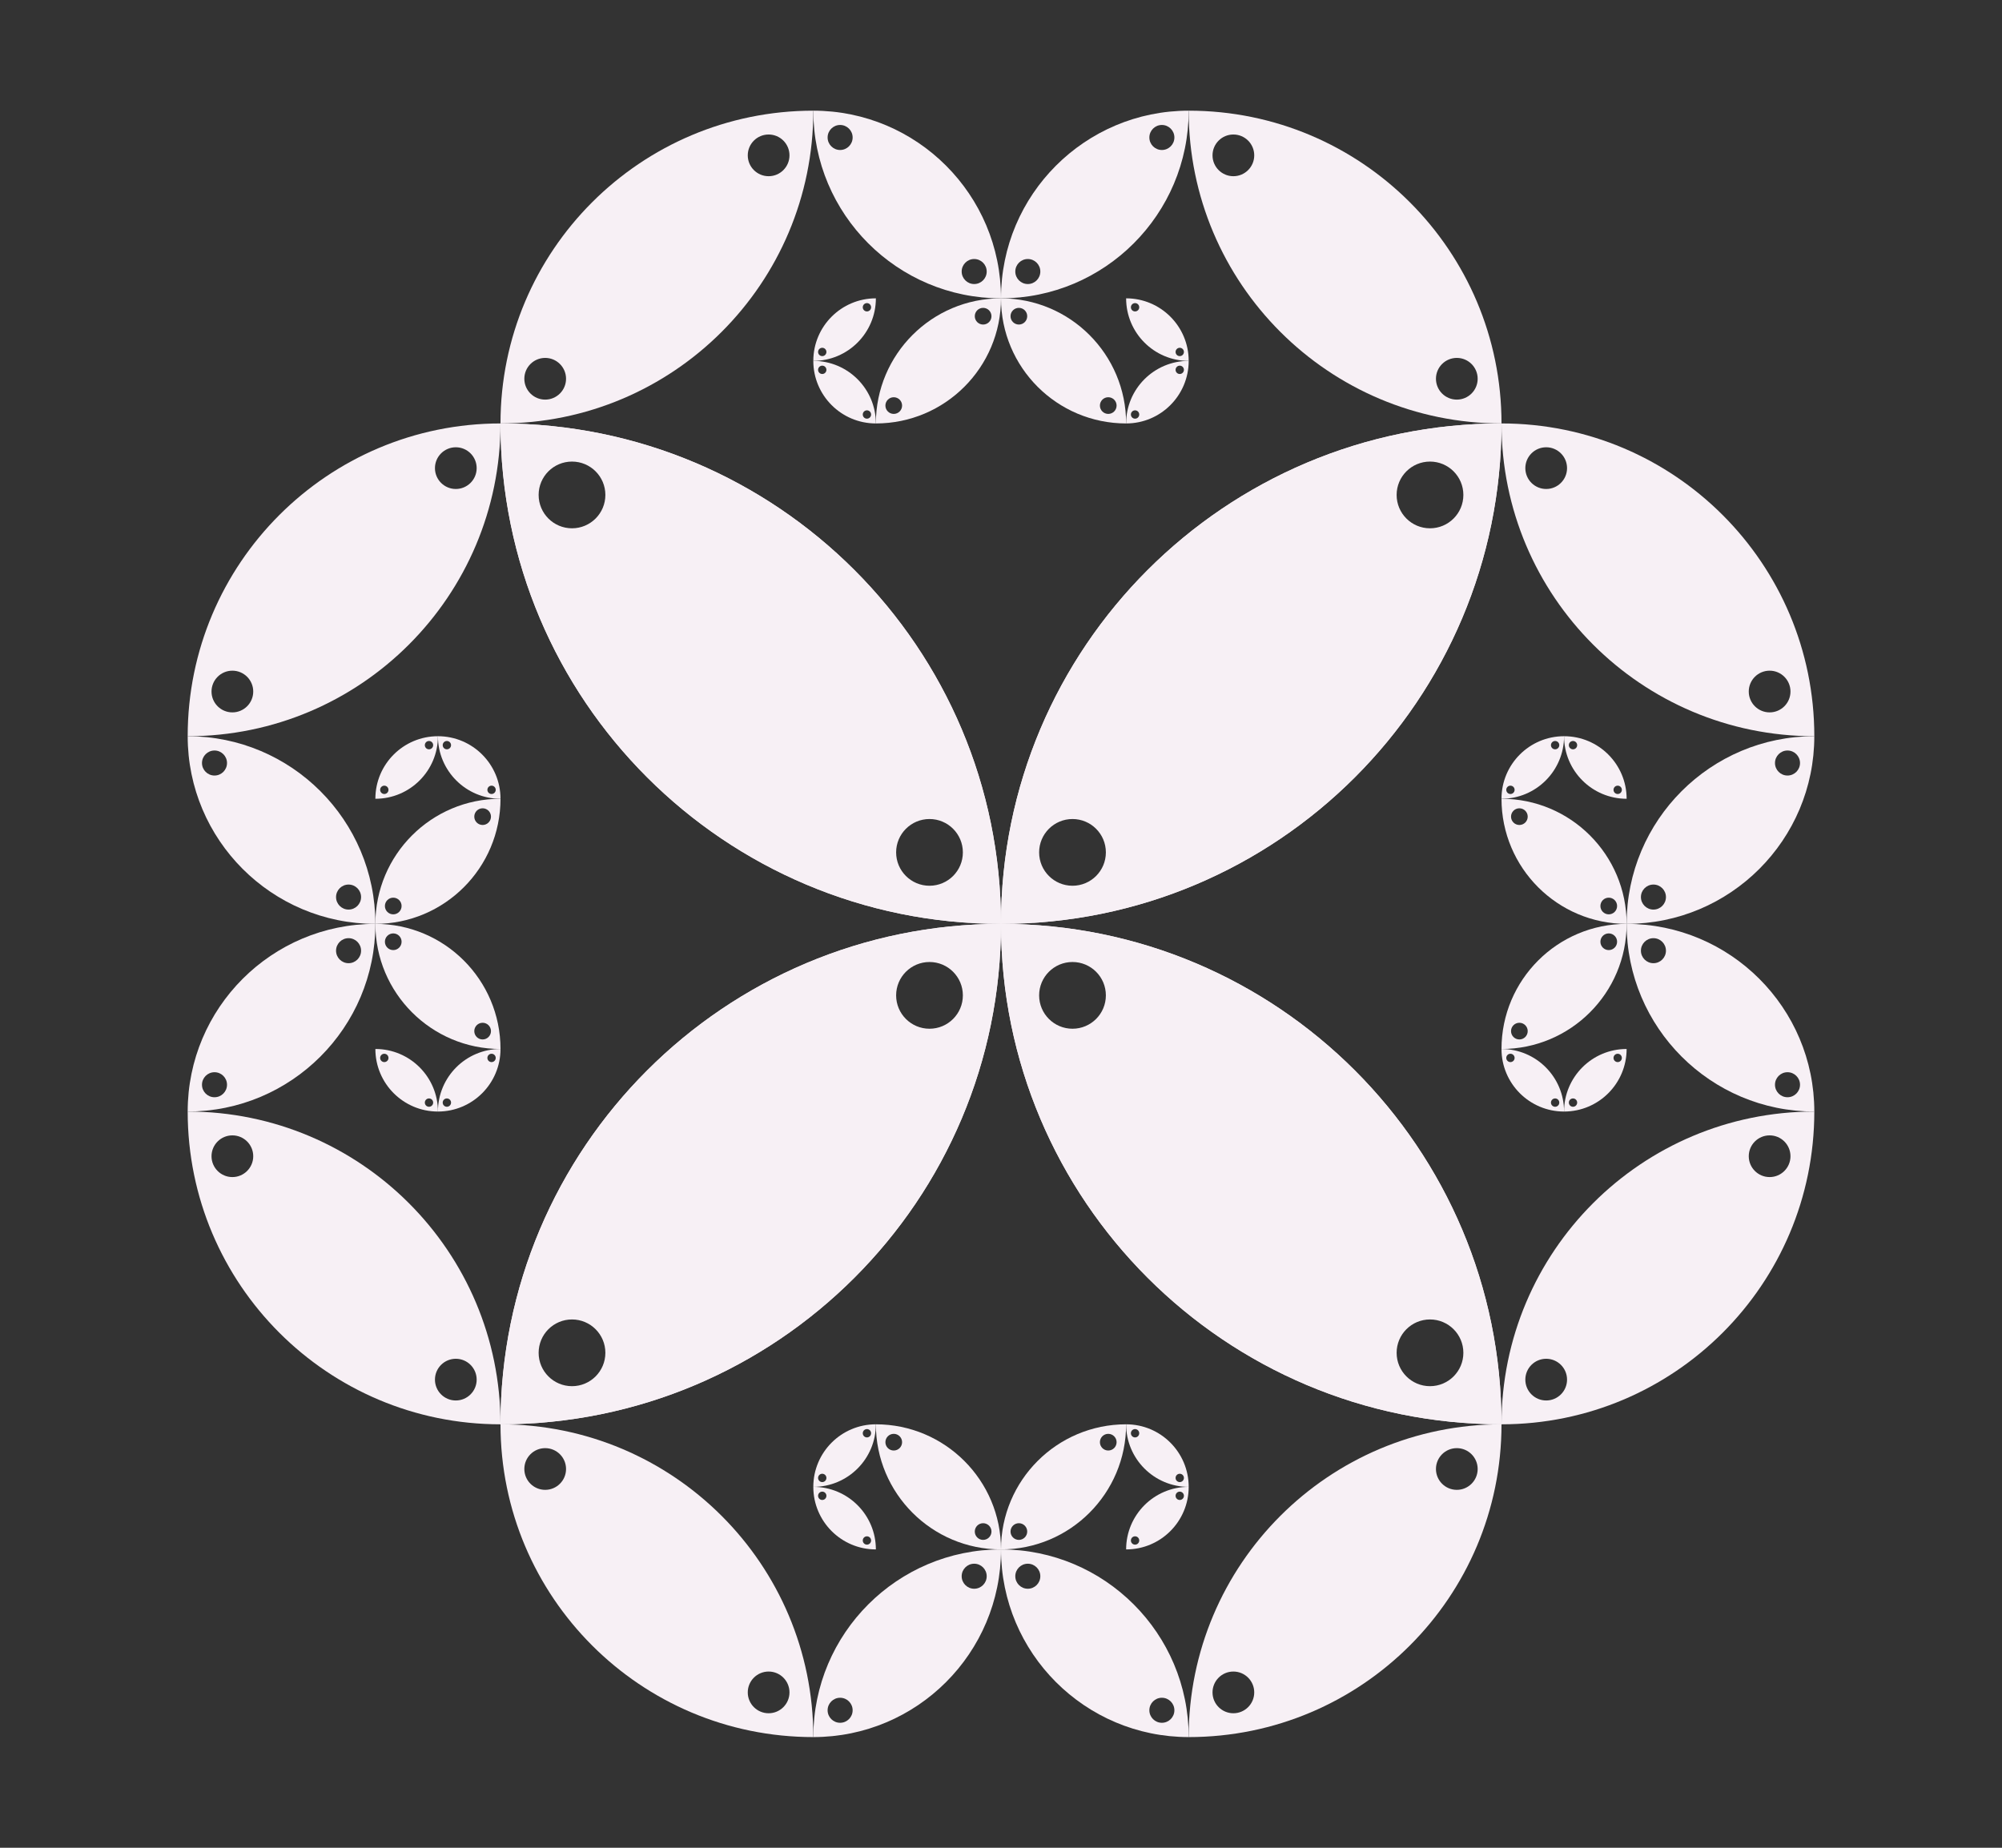
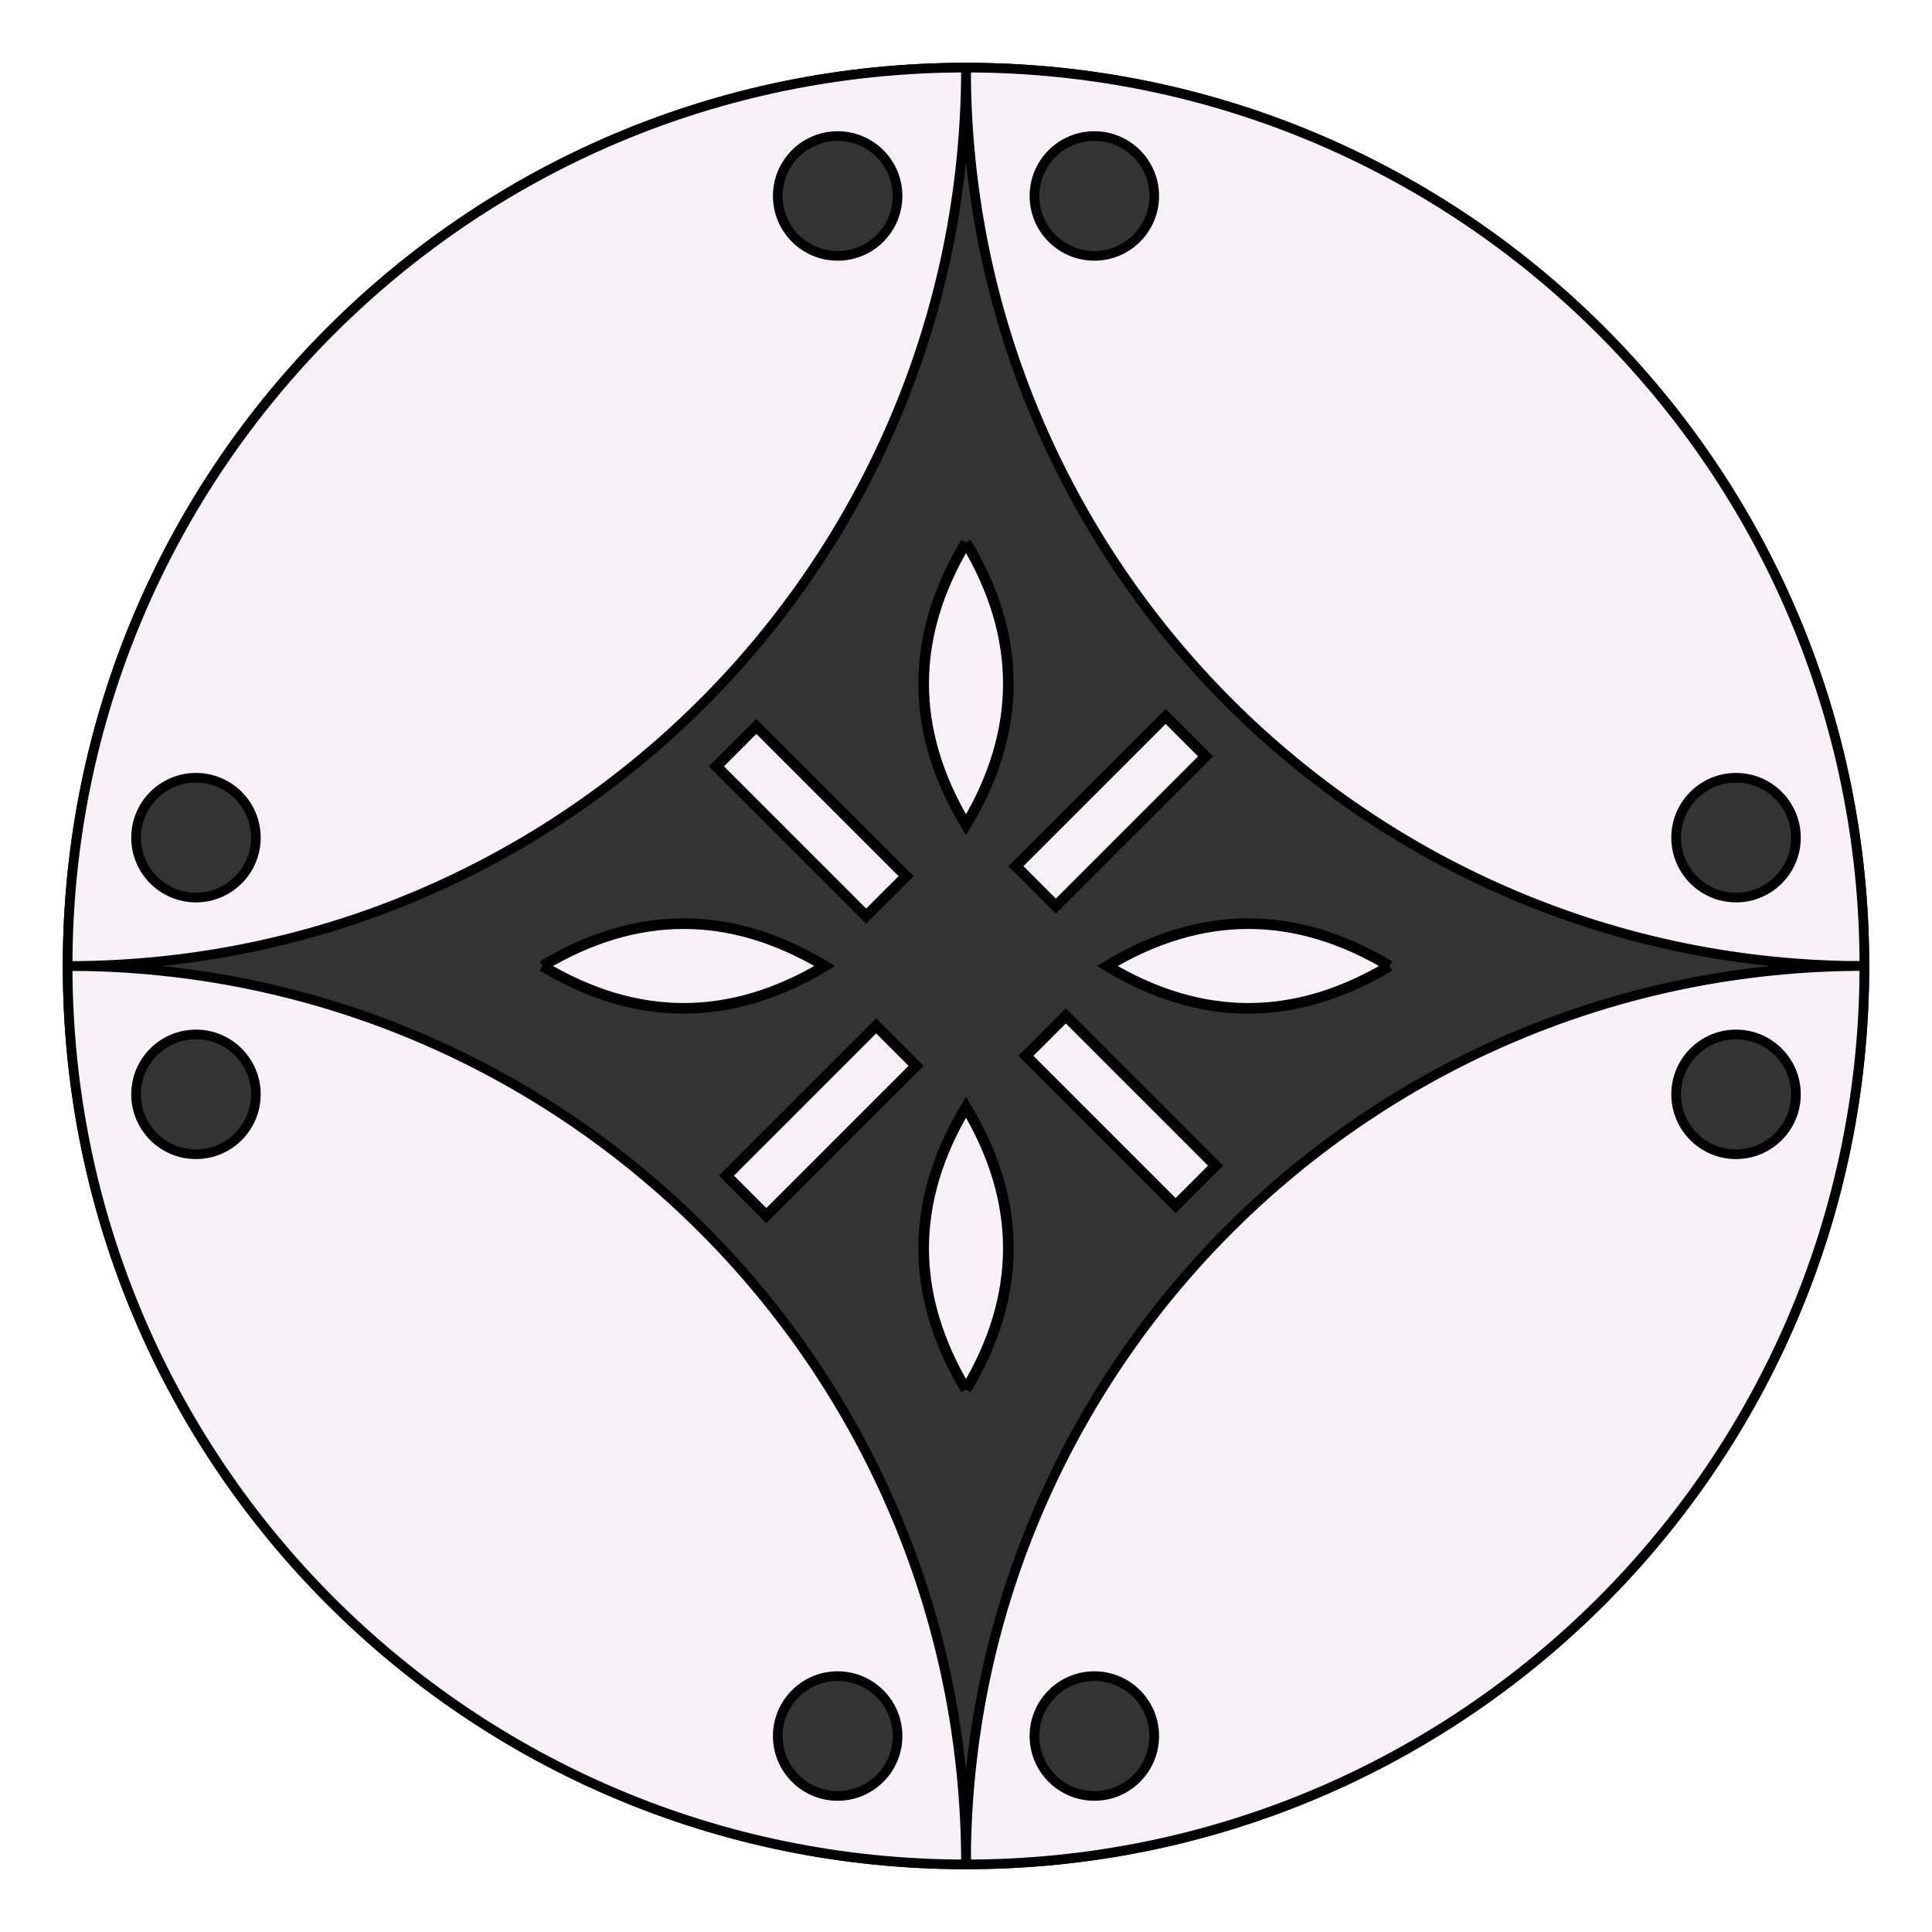
- <svg xmlns="http://www.w3.org/2000/svg" width="400" height="369.231">
-   <rect width="100%" height="100%" fill="#333" />
-   <g transform="translate(200, 184.6154)">
+ <svg xmlns="http://www.w3.org/2000/svg" width="200" height="200">
+   <g transform="translate(100, 100)" stroke="black">
+     <circle cx="0" cy="0" r="93" fill="#333" />
    <g>
-       <path d="M 0 0 A100 100 0 0 1 100 -100 A100 100 0 0 1 0 0" fill="#F7F0F5" />
-       <path d="M 100 -100 A62.5 62.5 0 0 1 162.5 -37.5 A62.5 62.5 0 0 1 100 -100" fill="#F7F0F5" />
-       <path d="M 162.5 -37.5 A37.5 37.5 0 0 1 125 0 A37.5 37.5 0 0 1 162.5 -37.5" fill="#F7F0F5" />
-       <path d="M 125 0 A25 25 0 0 1 100 -25 A25 25 0 0 1 125 0" fill="#F7F0F5" />
-       <path d="M 100 -25  A12.5 12.5 0 0 1 112.5 -37.5 A12.5 12.5 0 0 1 100 -25 " fill="#F7F0F5" />
-       <path d="M 112.5 -37.5  A12.5 12.5 0 0 1 125 -25 A12.5 12.5 0 0 1 112.5 -37.5 " fill="#F7F0F5" />
+       <path d="M 0 -93 A93 93 0 0 1 93 0 A93 93 0 0 1 0 -93" transform="rotate(0)" fill="#F7F0F5" />
+       <path d="M 0 -93 A93 93 0 0 1 93 0 A93 93 0 0 1 0 -93" transform="rotate(90)" fill="#F7F0F5" />
+       <path d="M 0 -93 A93 93 0 0 1 93 0 A93 93 0 0 1 0 -93" transform="rotate(180)" fill="#F7F0F5" />
+       <path d="M 0 -93 A93 93 0 0 1 93 0 A93 93 0 0 1 0 -93" transform="rotate(270)" fill="#F7F0F5" />
    </g>
    <g>
-       <circle cx="14.286" cy="-14.286" r="6.667" fill="#333" />
-       <circle cx="85.714" cy="-85.714" r="6.667" fill="#333" />
-       <circle cx="108.929" cy="-91.071" r="4.167" fill="#333" />
-       <circle cx="153.571" cy="-46.429" r="4.167" fill="#333" />
-       <circle cx="157.143" cy="-32.143" r="2.5" fill="#333" />
-       <circle cx="130.357" cy="-5.357" r="2.5" fill="#333" />
-       <circle cx="121.429" cy="-3.571" r="1.667" fill="#333" />
-       <circle cx="103.571" cy="-21.429" r="1.667" fill="#333" />
-       <circle cx="101.786" cy="-26.786" r="0.833" fill="#333" />
-       <circle cx="110.714" cy="-35.714" r="0.833" fill="#333" />
-       <circle cx="114.286" cy="-35.714" r="0.833" fill="#333" />
-       <circle cx="123.214" cy="-26.786" r="0.833" fill="#333" />
+       <circle cx="-79.714" cy="-13.286" r="6.2" transform="rotate(0)" fill="#333" />
+       <circle cx="-13.286" cy="-79.714" r="6.2" transform="rotate(0)" fill="#333" />
+       <circle cx="-79.714" cy="-13.286" r="6.2" transform="rotate(90)" fill="#333" />
+       <circle cx="-13.286" cy="-79.714" r="6.2" transform="rotate(90)" fill="#333" />
+       <circle cx="-79.714" cy="-13.286" r="6.2" transform="rotate(180)" fill="#333" />
+       <circle cx="-13.286" cy="-79.714" r="6.2" transform="rotate(180)" fill="#333" />
+       <circle cx="-79.714" cy="-13.286" r="6.2" transform="rotate(270)" fill="#333" />
+       <circle cx="-13.286" cy="-79.714" r="6.2" transform="rotate(270)" fill="#333" />
    </g>
-     <g transform="scale(1,-1)">
-       <path d="M 0 0 A100 100 0 0 1 100 -100 A100 100 0 0 1 0 0" fill="#F7F0F5" />
-       <path d="M 100 -100 A62.5 62.5 0 0 1 162.5 -37.5 A62.5 62.5 0 0 1 100 -100" fill="#F7F0F5" />
-       <path d="M 162.5 -37.5 A37.5 37.5 0 0 1 125 0 A37.5 37.5 0 0 1 162.5 -37.5" fill="#F7F0F5" />
-       <path d="M 125 0 A25 25 0 0 1 100 -25 A25 25 0 0 1 125 0" fill="#F7F0F5" />
-       <path d="M 100 -25  A12.5 12.5 0 0 1 112.5 -37.5 A12.5 12.5 0 0 1 100 -25 " fill="#F7F0F5" />
-       <path d="M 112.5 -37.5  A12.5 12.5 0 0 1 125 -25 A12.5 12.5 0 0 1 112.5 -37.5 " fill="#F7F0F5" />
+     <g transform="rotate(45)" fill="#F7F0F5">
+       <rect x="-29.893" y="-1.993" width="19.929" height="5.314" transform="rotate(0) scale(1.1 1.1)" />
+       <rect x="-29.893" y="-1.993" width="19.929" height="5.314" transform="rotate(90) scale(1.1 1.1)" />
+       <rect x="-29.893" y="-1.993" width="19.929" height="5.314" transform="rotate(180) scale(1.1 1.1)" />
+       <rect x="-29.893" y="-1.993" width="19.929" height="5.314" transform="rotate(270) scale(1.1 1.1)" />
    </g>
-     <g transform="scale(1,-1)">
-       <circle cx="14.286" cy="-14.286" r="6.667" fill="#333" />
-       <circle cx="85.714" cy="-85.714" r="6.667" fill="#333" />
-       <circle cx="108.929" cy="-91.071" r="4.167" fill="#333" />
-       <circle cx="153.571" cy="-46.429" r="4.167" fill="#333" />
-       <circle cx="157.143" cy="-32.143" r="2.5" fill="#333" />
-       <circle cx="130.357" cy="-5.357" r="2.5" fill="#333" />
-       <circle cx="121.429" cy="-3.571" r="1.667" fill="#333" />
-       <circle cx="103.571" cy="-21.429" r="1.667" fill="#333" />
-       <circle cx="101.786" cy="-26.786" r="0.833" fill="#333" />
-       <circle cx="110.714" cy="-35.714" r="0.833" fill="#333" />
-       <circle cx="114.286" cy="-35.714" r="0.833" fill="#333" />
-       <circle cx="123.214" cy="-26.786" r="0.833" fill="#333" />
-     </g>
-     <g transform="scale(-1,1)">
-       <path d="M 0 0 A100 100 0 0 1 100 -100 A100 100 0 0 1 0 0" fill="#F7F0F5" />
-       <path d="M 100 -100 A62.5 62.5 0 0 1 162.5 -37.5 A62.5 62.5 0 0 1 100 -100" fill="#F7F0F5" />
-       <path d="M 162.5 -37.5 A37.5 37.5 0 0 1 125 0 A37.5 37.5 0 0 1 162.5 -37.5" fill="#F7F0F5" />
-       <path d="M 125 0 A25 25 0 0 1 100 -25 A25 25 0 0 1 125 0" fill="#F7F0F5" />
-       <path d="M 100 -25  A12.5 12.5 0 0 1 112.5 -37.5 A12.5 12.5 0 0 1 100 -25 " fill="#F7F0F5" />
-       <path d="M 112.5 -37.5  A12.5 12.5 0 0 1 125 -25 A12.5 12.5 0 0 1 112.5 -37.5 " fill="#F7F0F5" />
-     </g>
-     <g transform="scale(-1,1)">
-       <circle cx="14.286" cy="-14.286" r="6.667" fill="#333" />
-       <circle cx="85.714" cy="-85.714" r="6.667" fill="#333" />
-       <circle cx="108.929" cy="-91.071" r="4.167" fill="#333" />
-       <circle cx="153.571" cy="-46.429" r="4.167" fill="#333" />
-       <circle cx="157.143" cy="-32.143" r="2.5" fill="#333" />
-       <circle cx="130.357" cy="-5.357" r="2.5" fill="#333" />
-       <circle cx="121.429" cy="-3.571" r="1.667" fill="#333" />
-       <circle cx="103.571" cy="-21.429" r="1.667" fill="#333" />
-       <circle cx="101.786" cy="-26.786" r="0.833" fill="#333" />
-       <circle cx="110.714" cy="-35.714" r="0.833" fill="#333" />
-       <circle cx="114.286" cy="-35.714" r="0.833" fill="#333" />
-       <circle cx="123.214" cy="-26.786" r="0.833" fill="#333" />
-     </g>
-     <g transform="scale(-1,-1)">
-       <path d="M 0 0 A100 100 0 0 1 100 -100 A100 100 0 0 1 0 0" fill="#F7F0F5" />
-       <path d="M 100 -100 A62.5 62.5 0 0 1 162.5 -37.5 A62.5 62.5 0 0 1 100 -100" fill="#F7F0F5" />
-       <path d="M 162.5 -37.5 A37.5 37.5 0 0 1 125 0 A37.5 37.5 0 0 1 162.5 -37.5" fill="#F7F0F5" />
-       <path d="M 125 0 A25 25 0 0 1 100 -25 A25 25 0 0 1 125 0" fill="#F7F0F5" />
-       <path d="M 100 -25  A12.5 12.5 0 0 1 112.5 -37.5 A12.5 12.5 0 0 1 100 -25 " fill="#F7F0F5" />
-       <path d="M 112.5 -37.5  A12.5 12.5 0 0 1 125 -25 A12.5 12.5 0 0 1 112.5 -37.5 " fill="#F7F0F5" />
-     </g>
-     <g transform="scale(-1,-1)">
-       <circle cx="14.286" cy="-14.286" r="6.667" fill="#333" />
-       <circle cx="85.714" cy="-85.714" r="6.667" fill="#333" />
-       <circle cx="108.929" cy="-91.071" r="4.167" fill="#333" />
-       <circle cx="153.571" cy="-46.429" r="4.167" fill="#333" />
-       <circle cx="157.143" cy="-32.143" r="2.5" fill="#333" />
-       <circle cx="130.357" cy="-5.357" r="2.5" fill="#333" />
-       <circle cx="121.429" cy="-3.571" r="1.667" fill="#333" />
-       <circle cx="103.571" cy="-21.429" r="1.667" fill="#333" />
-       <circle cx="101.786" cy="-26.786" r="0.833" fill="#333" />
-       <circle cx="110.714" cy="-35.714" r="0.833" fill="#333" />
-       <circle cx="114.286" cy="-35.714" r="0.833" fill="#333" />
-       <circle cx="123.214" cy="-26.786" r="0.833" fill="#333" />
-     </g>
-     <g transform="rotate(-90)">
-       <path d="M 0 0 A100 100 0 0 1 100 -100 A100 100 0 0 1 0 0" fill="#F7F0F5" />
-       <path d="M 100 -100 A62.5 62.5 0 0 1 162.5 -37.5 A62.5 62.5 0 0 1 100 -100" fill="#F7F0F5" />
-       <path d="M 162.5 -37.5 A37.5 37.5 0 0 1 125 0 A37.5 37.5 0 0 1 162.5 -37.5" fill="#F7F0F5" />
-       <path d="M 125 0 A25 25 0 0 1 100 -25 A25 25 0 0 1 125 0" fill="#F7F0F5" />
-       <path d="M 100 -25  A12.5 12.5 0 0 1 112.5 -37.5 A12.5 12.5 0 0 1 100 -25 " fill="#F7F0F5" />
-       <path d="M 112.5 -37.5  A12.5 12.5 0 0 1 125 -25 A12.5 12.5 0 0 1 112.5 -37.5 " fill="#F7F0F5" />
-     </g>
-     <g transform="rotate(-90)">
-       <circle cx="14.286" cy="-14.286" r="6.667" fill="#333" />
-       <circle cx="85.714" cy="-85.714" r="6.667" fill="#333" />
-       <circle cx="108.929" cy="-91.071" r="4.167" fill="#333" />
-       <circle cx="153.571" cy="-46.429" r="4.167" fill="#333" />
-       <circle cx="157.143" cy="-32.143" r="2.5" fill="#333" />
-       <circle cx="130.357" cy="-5.357" r="2.5" fill="#333" />
-       <circle cx="121.429" cy="-3.571" r="1.667" fill="#333" />
-       <circle cx="103.571" cy="-21.429" r="1.667" fill="#333" />
-       <circle cx="101.786" cy="-26.786" r="0.833" fill="#333" />
-       <circle cx="110.714" cy="-35.714" r="0.833" fill="#333" />
-       <circle cx="114.286" cy="-35.714" r="0.833" fill="#333" />
-       <circle cx="123.214" cy="-26.786" r="0.833" fill="#333" />
-     </g>
-     <g transform="scale(-1,1) rotate(-90)">
-       <path d="M 0 0 A100 100 0 0 1 100 -100 A100 100 0 0 1 0 0" fill="#F7F0F5" />
-       <path d="M 100 -100 A62.5 62.5 0 0 1 162.5 -37.5 A62.5 62.5 0 0 1 100 -100" fill="#F7F0F5" />
-       <path d="M 162.5 -37.5 A37.5 37.5 0 0 1 125 0 A37.5 37.5 0 0 1 162.5 -37.5" fill="#F7F0F5" />
-       <path d="M 125 0 A25 25 0 0 1 100 -25 A25 25 0 0 1 125 0" fill="#F7F0F5" />
-       <path d="M 100 -25  A12.5 12.5 0 0 1 112.5 -37.5 A12.5 12.5 0 0 1 100 -25 " fill="#F7F0F5" />
-       <path d="M 112.5 -37.5  A12.5 12.5 0 0 1 125 -25 A12.5 12.5 0 0 1 112.5 -37.5 " fill="#F7F0F5" />
-     </g>
-     <g transform="scale(-1,1) rotate(-90)">
-       <circle cx="14.286" cy="-14.286" r="6.667" fill="#333" />
-       <circle cx="85.714" cy="-85.714" r="6.667" fill="#333" />
-       <circle cx="108.929" cy="-91.071" r="4.167" fill="#333" />
-       <circle cx="153.571" cy="-46.429" r="4.167" fill="#333" />
-       <circle cx="157.143" cy="-32.143" r="2.5" fill="#333" />
-       <circle cx="130.357" cy="-5.357" r="2.5" fill="#333" />
-       <circle cx="121.429" cy="-3.571" r="1.667" fill="#333" />
-       <circle cx="103.571" cy="-21.429" r="1.667" fill="#333" />
-       <circle cx="101.786" cy="-26.786" r="0.833" fill="#333" />
-       <circle cx="110.714" cy="-35.714" r="0.833" fill="#333" />
-       <circle cx="114.286" cy="-35.714" r="0.833" fill="#333" />
-       <circle cx="123.214" cy="-26.786" r="0.833" fill="#333" />
-     </g>
-     <g transform="scale(-1,1) rotate(90)">
-       <path d="M 0 0 A100 100 0 0 1 100 -100 A100 100 0 0 1 0 0" fill="#F7F0F5" />
-       <path d="M 100 -100 A62.5 62.5 0 0 1 162.5 -37.5 A62.5 62.5 0 0 1 100 -100" fill="#F7F0F5" />
-       <path d="M 162.5 -37.5 A37.5 37.5 0 0 1 125 0 A37.5 37.5 0 0 1 162.5 -37.5" fill="#F7F0F5" />
-       <path d="M 125 0 A25 25 0 0 1 100 -25 A25 25 0 0 1 125 0" fill="#F7F0F5" />
-       <path d="M 100 -25  A12.5 12.5 0 0 1 112.5 -37.5 A12.5 12.5 0 0 1 100 -25 " fill="#F7F0F5" />
-       <path d="M 112.5 -37.5  A12.5 12.5 0 0 1 125 -25 A12.5 12.5 0 0 1 112.5 -37.5 " fill="#F7F0F5" />
-     </g>
-     <g transform="scale(-1,1) rotate(90)">
-       <circle cx="14.286" cy="-14.286" r="6.667" fill="#333" />
-       <circle cx="85.714" cy="-85.714" r="6.667" fill="#333" />
-       <circle cx="108.929" cy="-91.071" r="4.167" fill="#333" />
-       <circle cx="153.571" cy="-46.429" r="4.167" fill="#333" />
-       <circle cx="157.143" cy="-32.143" r="2.5" fill="#333" />
-       <circle cx="130.357" cy="-5.357" r="2.5" fill="#333" />
-       <circle cx="121.429" cy="-3.571" r="1.667" fill="#333" />
-       <circle cx="103.571" cy="-21.429" r="1.667" fill="#333" />
-       <circle cx="101.786" cy="-26.786" r="0.833" fill="#333" />
-       <circle cx="110.714" cy="-35.714" r="0.833" fill="#333" />
-       <circle cx="114.286" cy="-35.714" r="0.833" fill="#333" />
-       <circle cx="123.214" cy="-26.786" r="0.833" fill="#333" />
-     </g>
-     <g transform="rotate(90)">
-       <path d="M 0 0 A100 100 0 0 1 100 -100 A100 100 0 0 1 0 0" fill="#F7F0F5" />
-       <path d="M 100 -100 A62.5 62.5 0 0 1 162.5 -37.5 A62.5 62.5 0 0 1 100 -100" fill="#F7F0F5" />
-       <path d="M 162.5 -37.5 A37.5 37.5 0 0 1 125 0 A37.5 37.5 0 0 1 162.5 -37.5" fill="#F7F0F5" />
-       <path d="M 125 0 A25 25 0 0 1 100 -25 A25 25 0 0 1 125 0" fill="#F7F0F5" />
-       <path d="M 100 -25  A12.5 12.5 0 0 1 112.5 -37.5 A12.5 12.5 0 0 1 100 -25 " fill="#F7F0F5" />
-       <path d="M 112.5 -37.5  A12.5 12.5 0 0 1 125 -25 A12.5 12.5 0 0 1 112.5 -37.5 " fill="#F7F0F5" />
-     </g>
-     <g transform="rotate(90)">
-       <circle cx="14.286" cy="-14.286" r="6.667" fill="#333" />
-       <circle cx="85.714" cy="-85.714" r="6.667" fill="#333" />
-       <circle cx="108.929" cy="-91.071" r="4.167" fill="#333" />
-       <circle cx="153.571" cy="-46.429" r="4.167" fill="#333" />
-       <circle cx="157.143" cy="-32.143" r="2.5" fill="#333" />
-       <circle cx="130.357" cy="-5.357" r="2.5" fill="#333" />
-       <circle cx="121.429" cy="-3.571" r="1.667" fill="#333" />
-       <circle cx="103.571" cy="-21.429" r="1.667" fill="#333" />
-       <circle cx="101.786" cy="-26.786" r="0.833" fill="#333" />
-       <circle cx="110.714" cy="-35.714" r="0.833" fill="#333" />
-       <circle cx="114.286" cy="-35.714" r="0.833" fill="#333" />
-       <circle cx="123.214" cy="-26.786" r="0.833" fill="#333" />
+     <g fill="#F7F0F5">
+       <path d="M -39.857 0 Q -26.571  -7.971  -13.286  0 Q -26.571  7.971  -39.857  0" transform="rotate(0) scale(1.1 1.1)" />
+       <path d="M -39.857 0 Q -26.571  -7.971  -13.286  0 Q -26.571  7.971  -39.857  0" transform="rotate(90) scale(1.1 1.1)" />
+       <path d="M -39.857 0 Q -26.571  -7.971  -13.286  0 Q -26.571  7.971  -39.857  0" transform="rotate(180) scale(1.1 1.1)" />
+       <path d="M -39.857 0 Q -26.571  -7.971  -13.286  0 Q -26.571  7.971  -39.857  0" transform="rotate(270) scale(1.1 1.1)" />
    </g>
  </g>
</svg>
